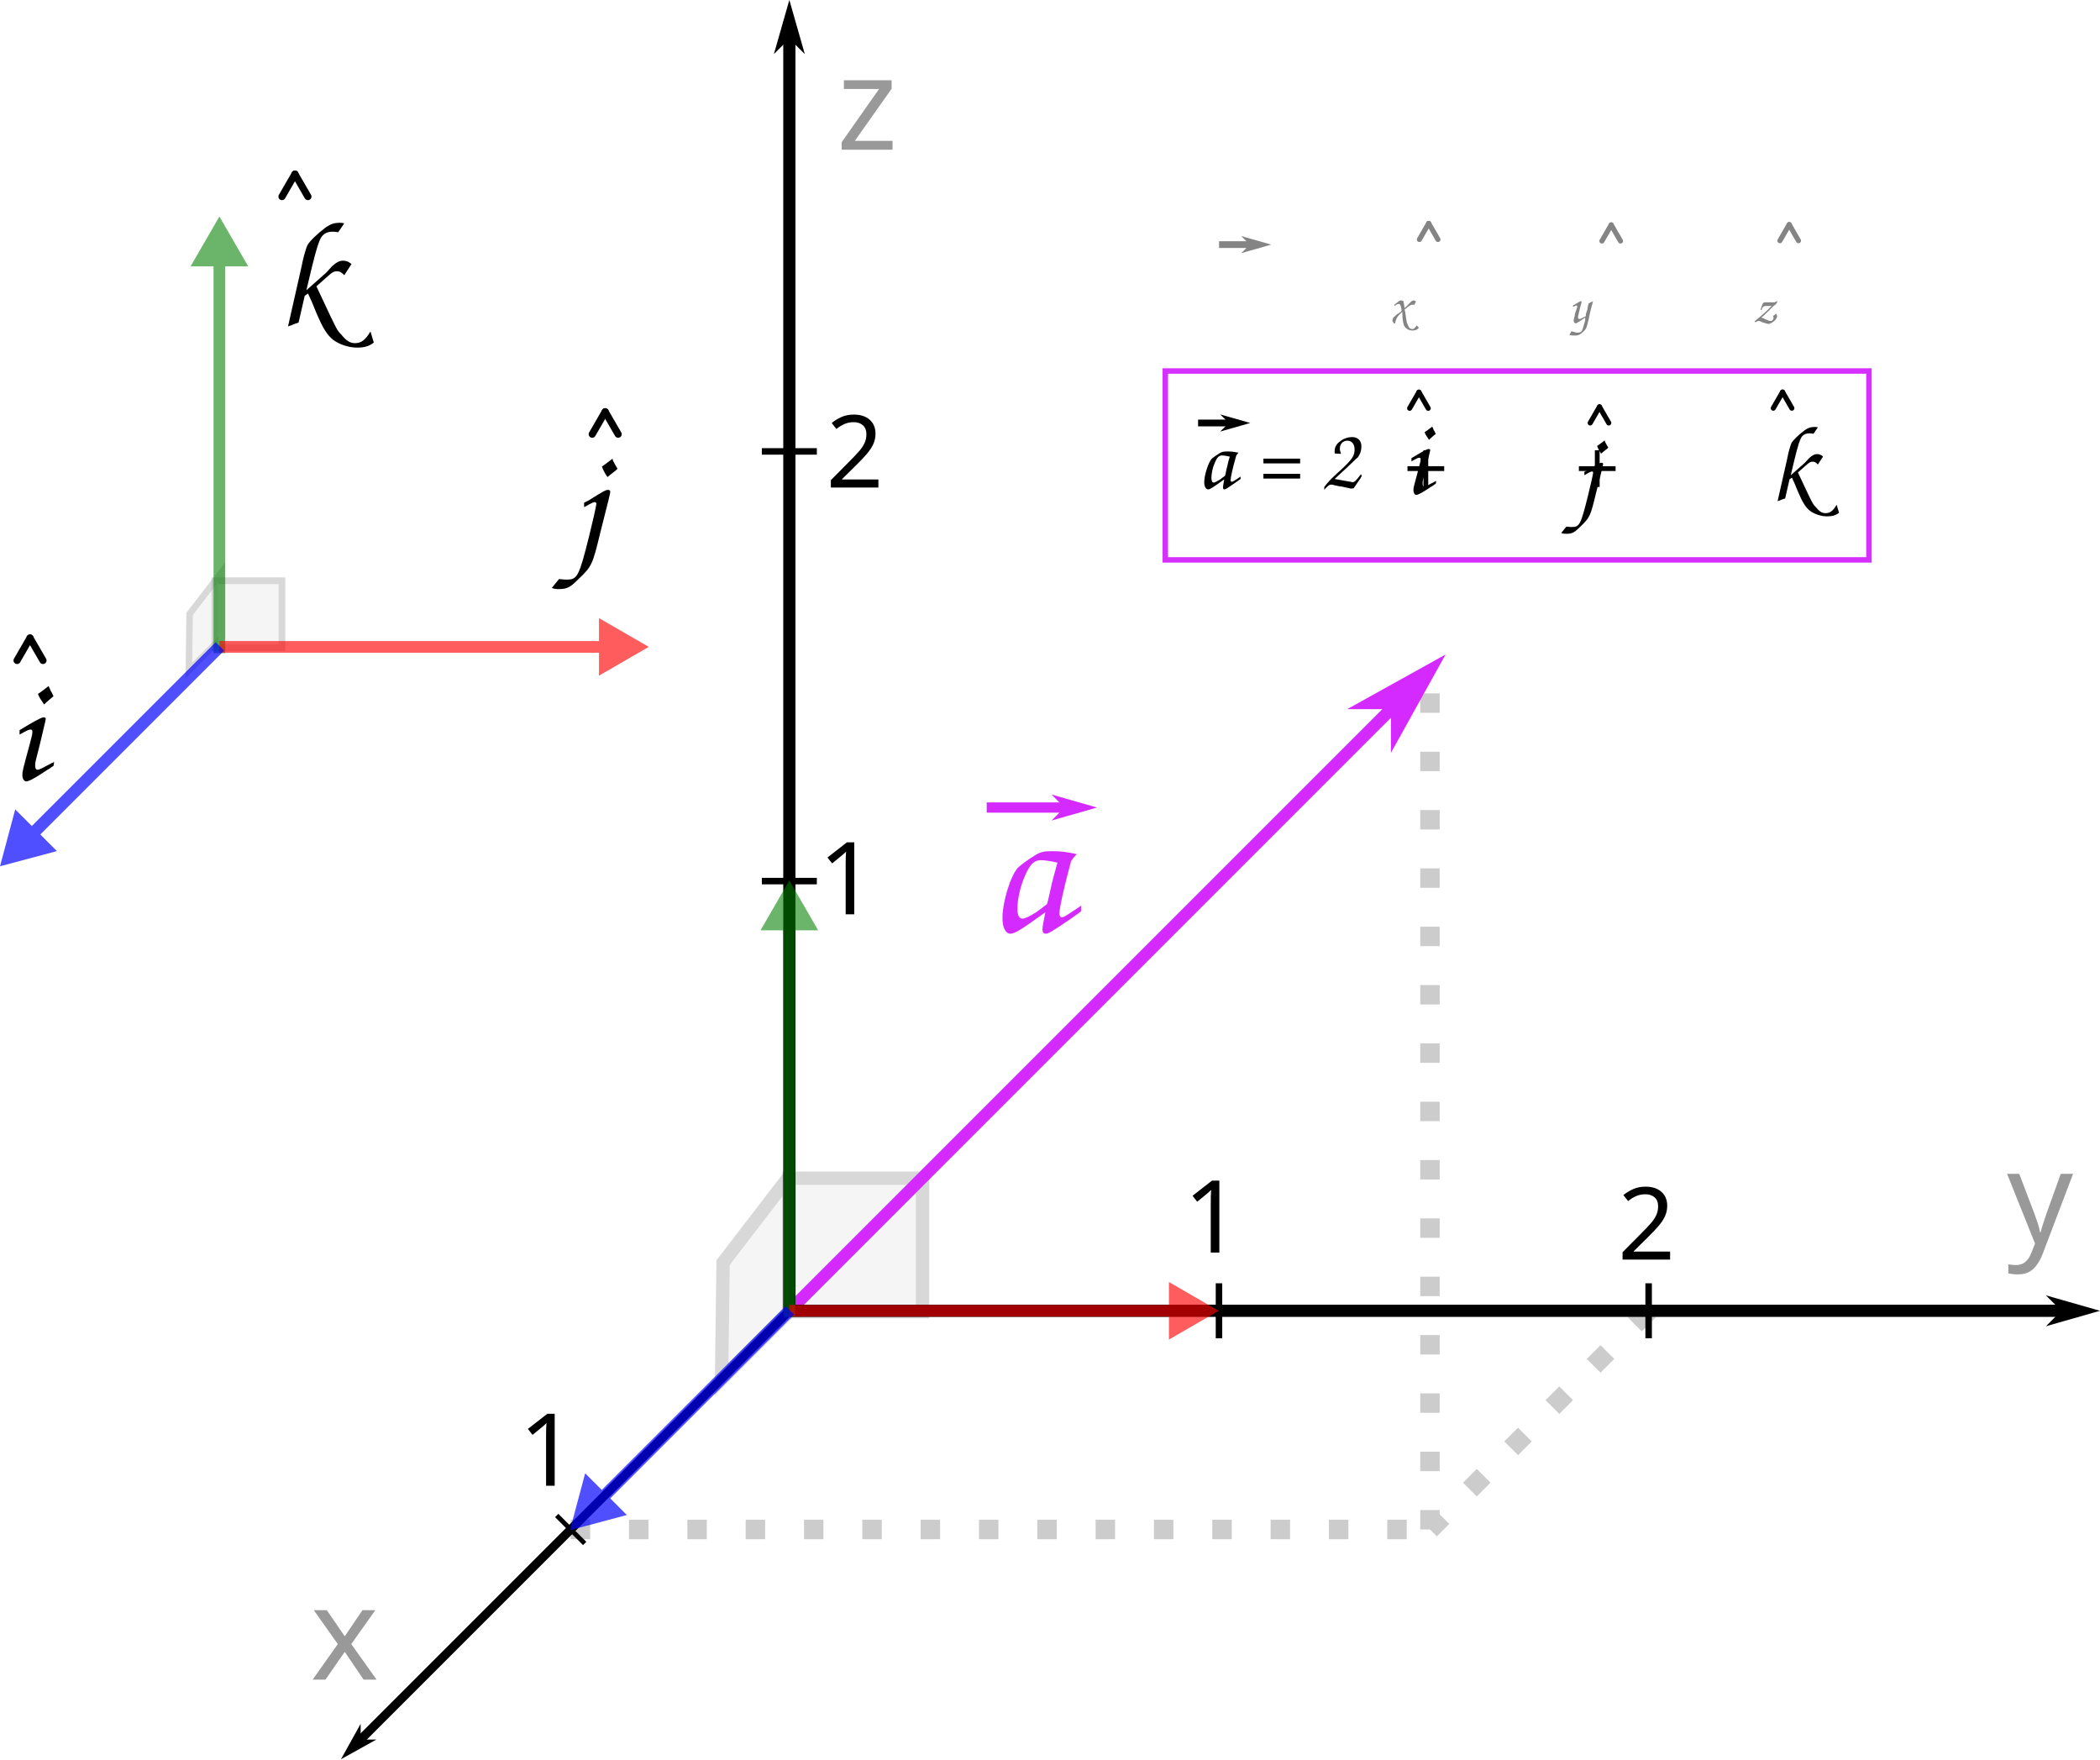
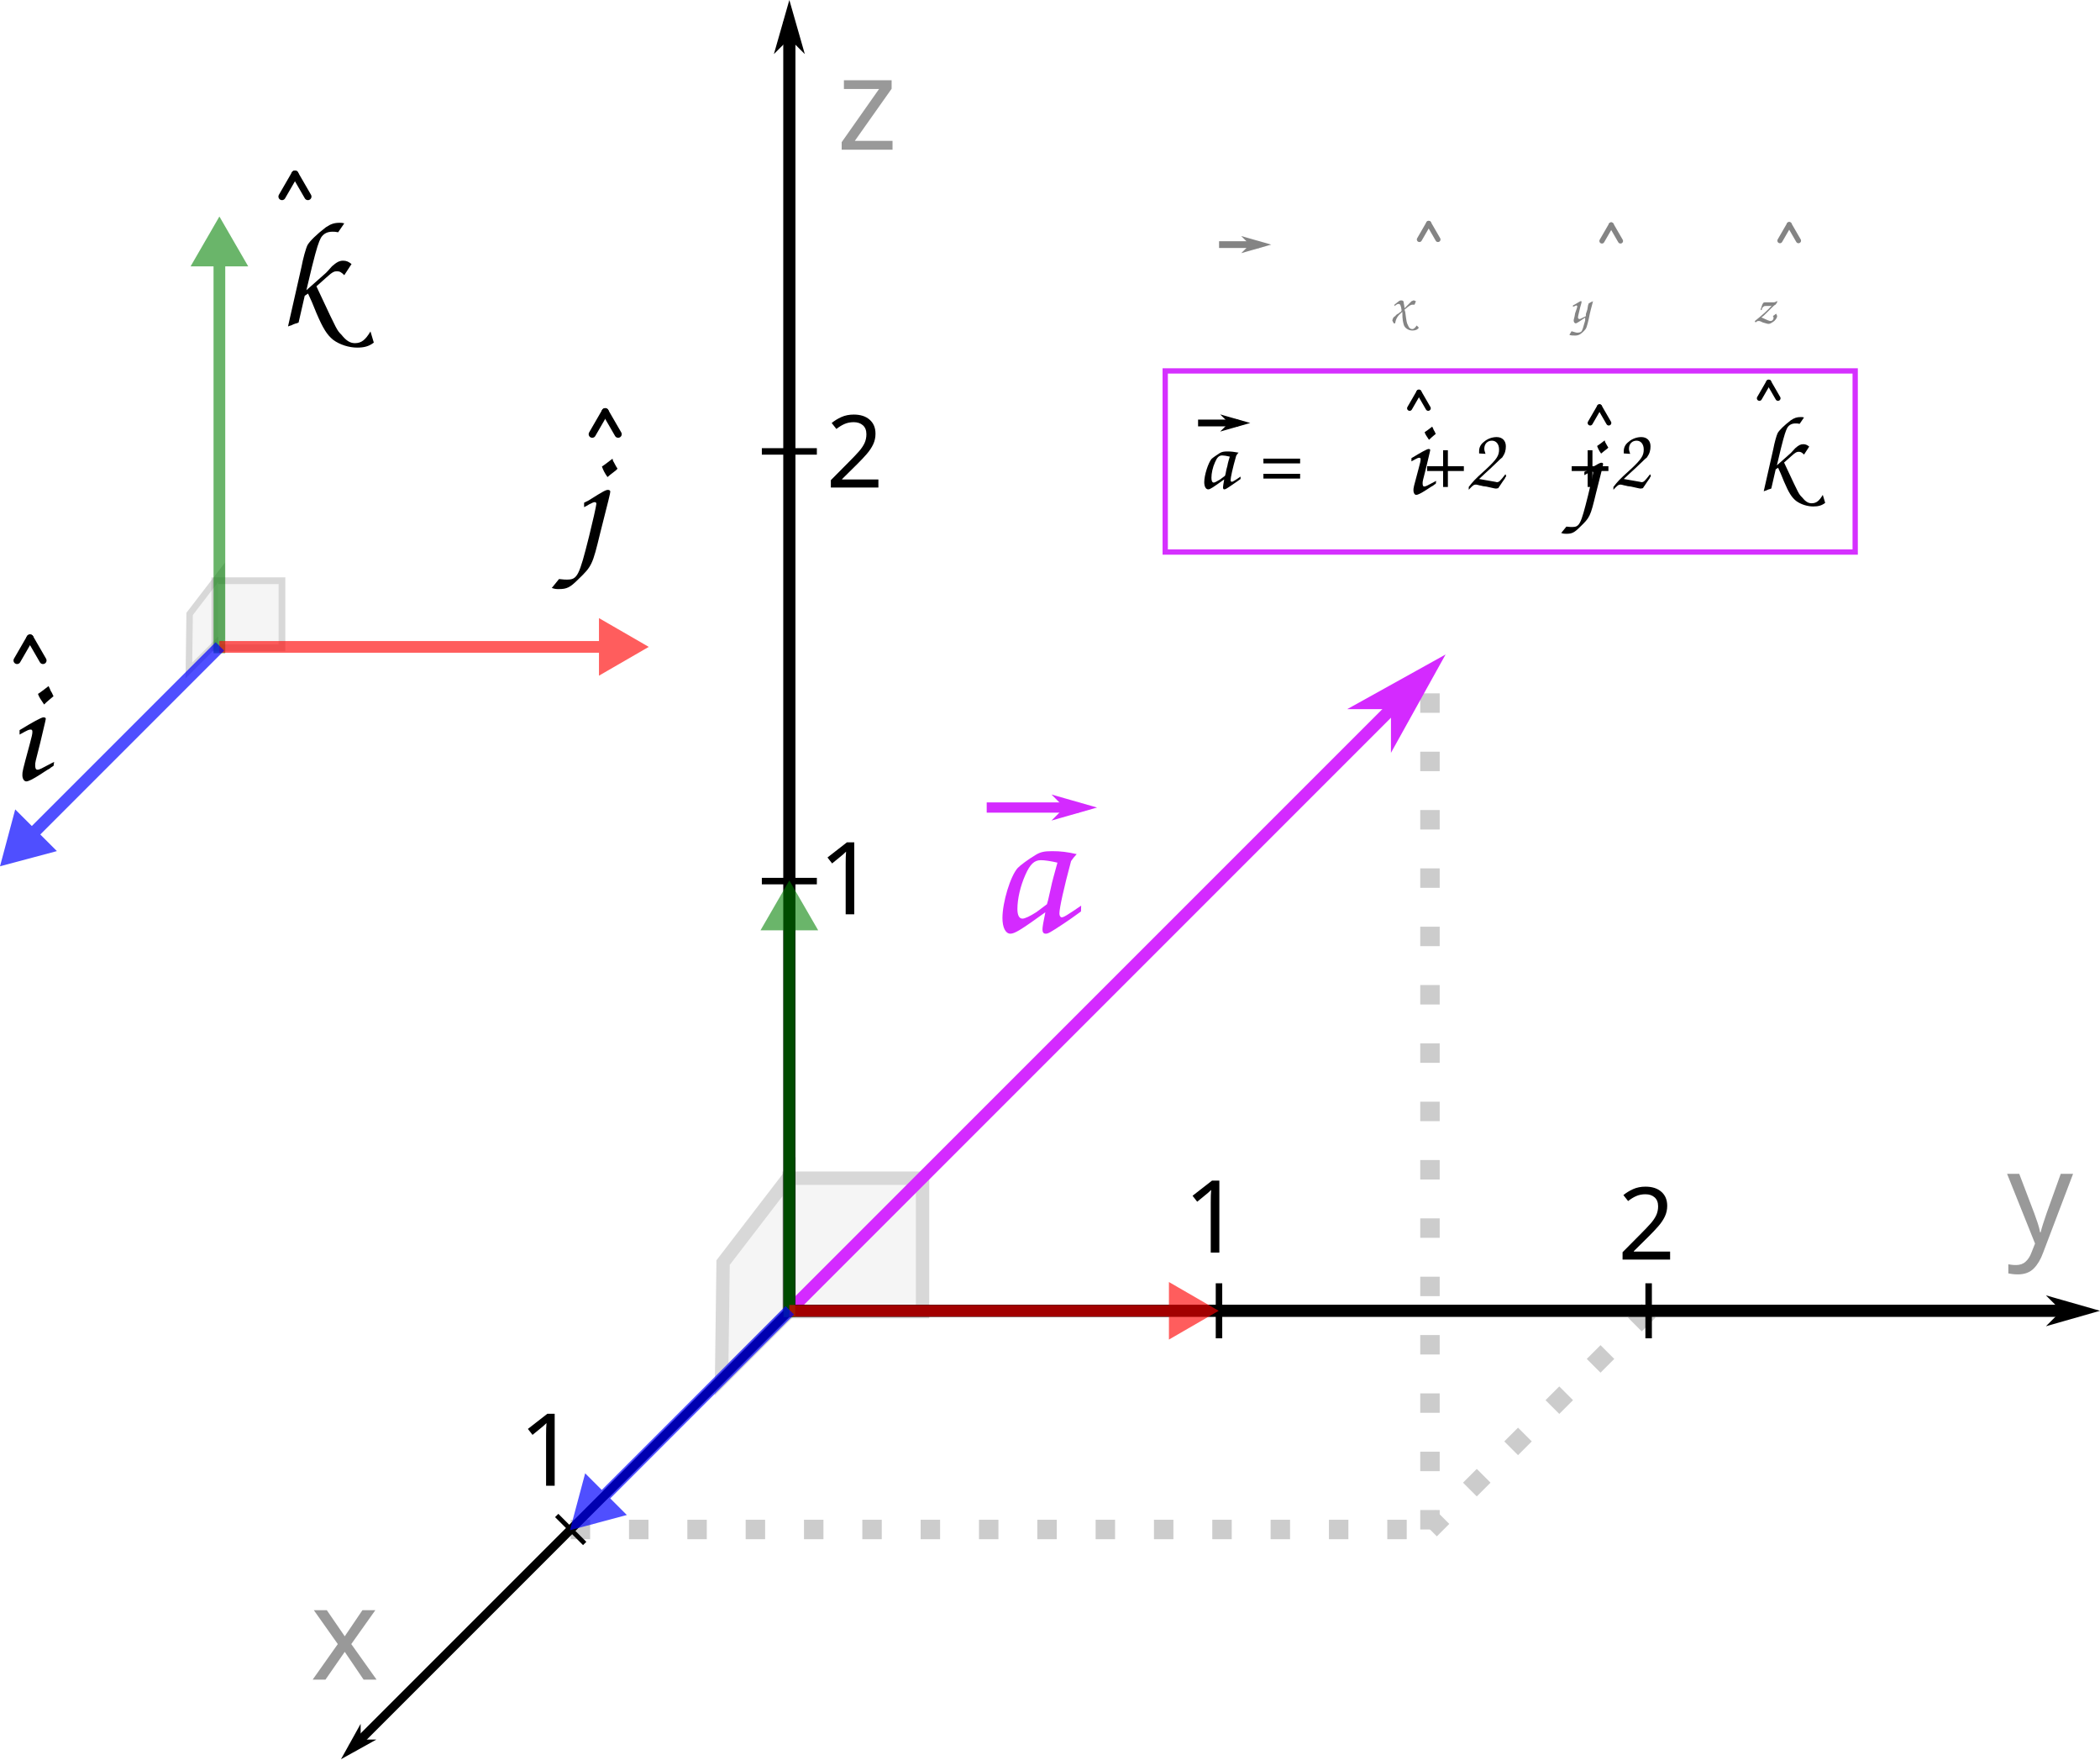
<svg xmlns="http://www.w3.org/2000/svg" width="396.836mm" height="332.402mm" viewBox="0 0 396.836 332.402" version="1.1" id="svg2558">
  <defs id="defs2552">
    <marker orient="auto" refY="0" refX="0" id="Arrow1Mend" style="overflow:visible">
      <path id="path2608" d="M 0,0 5,-5 -12.5,0 5,5 Z" style="fill:#d42aff;fill-opacity:1;fill-rule:evenodd;stroke:#d42aff;stroke-width:1pt;stroke-opacity:1" transform="matrix(-0.4,0,0,-0.4,-4,0)" />
    </marker>
    <marker orient="auto" refY="0" refX="0" id="Arrow1Lstart" style="overflow:visible">
      <path id="path2599" d="M 0,0 5,-5 -12.5,0 5,5 Z" style="fill:#d42aff;fill-opacity:1;fill-rule:evenodd;stroke:#d42aff;stroke-width:1pt;stroke-opacity:1" transform="matrix(0.8,0,0,0.8,10,0)" />
    </marker>
    <marker orient="auto" refY="0" refX="0" id="marker2591" style="overflow:visible">
      <path id="path2589" d="M 5.77,0 -2.88,5 V -5 Z" style="fill:#d42aff;fill-opacity:1;fill-rule:evenodd;stroke:#d42aff;stroke-width:1pt;stroke-opacity:1" transform="scale(0.4)" />
    </marker>
    <marker style="overflow:visible" id="marker2575" refX="0" refY="0" orient="auto">
      <path transform="scale(0.4)" style="fill:#d42aff;fill-opacity:1;fill-rule:evenodd;stroke:#d42aff;stroke-width:1pt;stroke-opacity:1" d="M 5.77,0 -2.88,5 V -5 Z" id="path2573" />
    </marker>
    <marker style="overflow:visible" id="marker9564" refX="0" refY="0" orient="auto">
      <path transform="matrix(-0.2,0,0,-0.2,-1.2,0)" style="fill:#ffaaaa;fill-opacity:1;fill-rule:evenodd;stroke:#ff8080;stroke-width:1pt;stroke-opacity:1" d="M 0,0 5,-5 -12.5,0 5,5 Z" id="path9562" />
    </marker>
    <marker orient="auto" refY="0" refX="0" id="marker9050" style="overflow:visible">
      <path id="path9048" d="M 0,0 5,-5 -12.5,0 5,5 Z" style="fill:#000000;fill-opacity:1;fill-rule:evenodd;stroke:#000000;stroke-width:1pt;stroke-opacity:1" transform="matrix(-0.2,0,0,-0.2,-1.2,0)" />
    </marker>
    <marker style="overflow:visible" id="marker8417" refX="0" refY="0" orient="auto">
      <path transform="matrix(-0.2,0,0,-0.2,-1.2,0)" style="fill:#000000;fill-opacity:1;fill-rule:evenodd;stroke:#000000;stroke-width:1pt;stroke-opacity:1" d="M 0,0 5,-5 -12.5,0 5,5 Z" id="path8415" />
    </marker>
    <marker style="overflow:visible" id="marker8179" refX="0" refY="0" orient="auto">
      <path transform="matrix(-0.2,0,0,-0.2,-1.2,0)" style="fill:#000000;fill-opacity:1;fill-rule:evenodd;stroke:#000000;stroke-width:1pt;stroke-opacity:1" d="M 0,0 5,-5 -12.5,0 5,5 Z" id="path8177" />
    </marker>
    <marker style="overflow:visible" id="marker8021" refX="0" refY="0" orient="auto">
      <path transform="scale(0.4)" style="fill:#0000ff;fill-opacity:1;fill-rule:evenodd;stroke:#0000ff;stroke-width:1pt;stroke-opacity:1" d="M 5.77,0 -2.88,5 V -5 Z" id="path8019" />
    </marker>
    <marker style="overflow:visible" id="marker6833" refX="0" refY="0" orient="auto">
      <path transform="matrix(-0.8,0,0,-0.8,-10,0)" style="fill:#000000;fill-opacity:1;fill-rule:evenodd;stroke:#000000;stroke-width:1pt;stroke-opacity:1" d="M 0,0 5,-5 -12.5,0 5,5 Z" id="path6831" />
    </marker>
    <marker style="overflow:visible" id="marker6619" refX="0" refY="0" orient="auto">
      <path transform="matrix(-0.8,0,0,-0.8,-10,0)" style="fill:#000000;fill-opacity:1;fill-rule:evenodd;stroke:#000000;stroke-width:1pt;stroke-opacity:1" d="M 0,0 5,-5 -12.5,0 5,5 Z" id="path6617" />
    </marker>
    <marker orient="auto" refY="0" refX="0" id="Arrow1Lend" style="overflow:visible">
      <path id="path3108" d="M 0,0 5,-5 -12.5,0 5,5 Z" style="fill:#d42aff;fill-opacity:1;fill-rule:evenodd;stroke:#d42aff;stroke-width:1pt;stroke-opacity:1" transform="matrix(-0.8,0,0,-0.8,-10,0)" />
    </marker>
    <marker orient="auto" refY="0" refX="0" id="Arrow1Send" style="overflow:visible">
      <path id="path3120" d="M 0,0 5,-5 -12.5,0 5,5 Z" style="fill:#000000;fill-opacity:1;fill-rule:evenodd;stroke:#000000;stroke-width:1pt;stroke-opacity:1" transform="matrix(-0.2,0,0,-0.2,-1.2,0)" />
    </marker>
    <marker orient="auto" refY="0" refX="0" id="StopM" style="overflow:visible">
      <path id="path3277" d="M 0,5.65 V -5.65" style="fill:none;fill-opacity:0.75;fill-rule:evenodd;stroke:#000000;stroke-width:1pt;stroke-opacity:1" transform="scale(0.4)" />
    </marker>
    <marker orient="auto" refY="0" refX="0" id="StopM-4" style="overflow:visible">
      <path id="path3277-0" d="M 0,5.65 V -5.65" style="fill:none;fill-opacity:0.75;fill-rule:evenodd;stroke:#000000;stroke-width:1pt;stroke-opacity:1" transform="scale(0.4)" />
    </marker>
    <marker orient="auto" refY="0" refX="0" id="StopM-4-6" style="overflow:visible">
      <path id="path3277-0-8" d="M 0,5.65 V -5.65" style="fill:none;fill-opacity:0.75;fill-rule:evenodd;stroke:#000000;stroke-width:1pt;stroke-opacity:1" transform="scale(0.4)" />
    </marker>
    <marker orient="auto" refY="0" refX="0" id="StopM-5" style="overflow:visible">
      <path id="path3277-4" d="M 0,5.65 V -5.65" style="fill:none;fill-opacity:0.75;fill-rule:evenodd;stroke:#000000;stroke-width:1pt;stroke-opacity:1" transform="scale(0.4)" />
    </marker>
    <marker orient="auto" refY="0" refX="0" id="StopM-5-0" style="overflow:visible">
      <path id="path3277-4-2" d="M 0,5.65 V -5.65" style="fill:none;fill-opacity:0.75;fill-rule:evenodd;stroke:#000000;stroke-width:1pt;stroke-opacity:1" transform="scale(0.4)" />
    </marker>
    <marker orient="auto" refY="0" refX="0" id="StopM-4-6-0" style="overflow:visible">
      <path id="path3277-0-8-5" d="M 0,5.65 V -5.65" style="fill:none;fill-opacity:0.75;fill-rule:evenodd;stroke:#000000;stroke-width:1pt;stroke-opacity:1" transform="scale(0.4)" />
    </marker>
    <marker orient="auto" refY="0" refX="0" id="StopM-4-6-9" style="overflow:visible">
      <path id="path3277-0-8-59" d="M 0,5.65 V -5.65" style="fill:none;fill-opacity:0.75;fill-rule:evenodd;stroke:#000000;stroke-width:1pt;stroke-opacity:1" transform="scale(0.4)" />
    </marker>
    <marker orient="auto" refY="0" refX="0" id="StopM-5-3" style="overflow:visible">
      <path id="path3277-4-4" d="M 0,5.65 V -5.65" style="fill:none;fill-opacity:0.75;fill-rule:evenodd;stroke:#000000;stroke-width:1pt;stroke-opacity:1" transform="scale(0.4)" />
    </marker>
    <marker orient="auto" refY="0" refX="0" id="StopM-4-5" style="overflow:visible">
      <path id="path3277-0-5" d="M 0,5.65 V -5.65" style="fill:none;fill-opacity:0.75;fill-rule:evenodd;stroke:#000000;stroke-width:1pt;stroke-opacity:1" transform="scale(0.4)" />
    </marker>
    <marker orient="auto" refY="0" refX="0" id="StopM-8" style="overflow:visible">
      <path id="path3277-5" d="M 0,5.65 V -5.65" style="fill:none;fill-opacity:0.75;fill-rule:evenodd;stroke:#000000;stroke-width:1pt;stroke-opacity:1" transform="scale(0.4)" />
    </marker>
    <marker orient="auto" refY="0" refX="0" id="StopM-6" style="overflow:visible">
      <path id="path3277-1" d="M 0,5.65 V -5.65" style="fill:none;fill-opacity:0.75;fill-rule:evenodd;stroke:#000000;stroke-width:1pt;stroke-opacity:1" transform="scale(0.4)" />
    </marker>
    <marker orient="auto" refY="0" refX="0" id="StopM-4-3" style="overflow:visible">
      <path id="path3277-0-7" d="M 0,5.65 V -5.65" style="fill:none;fill-opacity:0.75;fill-rule:evenodd;stroke:#000000;stroke-width:1pt;stroke-opacity:1" transform="scale(0.4)" />
    </marker>
    <marker orient="auto" refY="0" refX="0" id="StopM-5-9" style="overflow:visible">
      <path id="path3277-4-6" d="M 0,5.65 V -5.65" style="fill:none;fill-opacity:0.75;fill-rule:evenodd;stroke:#000000;stroke-width:1pt;stroke-opacity:1" transform="scale(0.4)" />
    </marker>
    <marker orient="auto" refY="0" refX="0" id="StopM-4-6-3" style="overflow:visible">
      <path id="path3277-0-8-3" d="M 0,5.65 V -5.65" style="fill:none;fill-opacity:0.75;fill-rule:evenodd;stroke:#000000;stroke-width:1pt;stroke-opacity:1" transform="scale(0.4)" />
    </marker>
    <marker orient="auto" refY="0" refX="0" id="StopM-8-0" style="overflow:visible">
      <path id="path3277-5-8" d="M 0,5.65 V -5.65" style="fill:none;fill-opacity:0.75;fill-rule:evenodd;stroke:#000000;stroke-width:1pt;stroke-opacity:1" transform="scale(0.4)" />
    </marker>
    <marker orient="auto" refY="0" refX="0" id="StopM-4-5-6" style="overflow:visible">
      <path id="path3277-0-5-0" d="M 0,5.65 V -5.65" style="fill:none;fill-opacity:0.75;fill-rule:evenodd;stroke:#000000;stroke-width:1pt;stroke-opacity:1" transform="scale(0.4)" />
    </marker>
    <marker orient="auto" refY="0" refX="0" id="StopM-5-3-4" style="overflow:visible">
      <path id="path3277-4-4-0" d="M 0,5.65 V -5.65" style="fill:none;fill-opacity:0.75;fill-rule:evenodd;stroke:#000000;stroke-width:1pt;stroke-opacity:1" transform="scale(0.4)" />
    </marker>
    <marker orient="auto" refY="0" refX="0" id="Arrow1Send-5" style="overflow:visible">
      <path id="path3120-4" d="M 0,0 5,-5 -12.5,0 5,5 Z" style="fill:#000000;fill-opacity:1;fill-rule:evenodd;stroke:#000000;stroke-width:1pt;stroke-opacity:1" transform="matrix(-0.2,0,0,-0.2,-1.2,0)" />
    </marker>
    <marker orient="auto" refY="0" refX="0" id="StopM-6-7" style="overflow:visible">
      <path id="path3277-1-1" d="M 0,5.65 V -5.65" style="fill:none;fill-opacity:0.75;fill-rule:evenodd;stroke:#000000;stroke-width:1pt;stroke-opacity:1" transform="scale(0.4)" />
    </marker>
    <marker orient="auto" refY="0" refX="0" id="StopM-4-3-5" style="overflow:visible">
      <path id="path3277-0-7-7" d="M 0,5.65 V -5.65" style="fill:none;fill-opacity:0.75;fill-rule:evenodd;stroke:#000000;stroke-width:1pt;stroke-opacity:1" transform="scale(0.4)" />
    </marker>
    <marker orient="auto" refY="0" refX="0" id="StopM-5-9-6" style="overflow:visible">
      <path id="path3277-4-6-5" d="M 0,5.65 V -5.65" style="fill:none;fill-opacity:0.75;fill-rule:evenodd;stroke:#000000;stroke-width:1pt;stroke-opacity:1" transform="scale(0.4)" />
    </marker>
    <marker orient="auto" refY="0" refX="0" id="StopM-4-6-3-5" style="overflow:visible">
      <path id="path3277-0-8-3-5" d="M 0,5.65 V -5.65" style="fill:none;fill-opacity:0.75;fill-rule:evenodd;stroke:#000000;stroke-width:1pt;stroke-opacity:1" transform="scale(0.4)" />
    </marker>
    <marker orient="auto" refY="0" refX="0" id="StopM-8-0-4" style="overflow:visible">
      <path id="path3277-5-8-6" d="M 0,5.65 V -5.65" style="fill:none;fill-opacity:0.75;fill-rule:evenodd;stroke:#000000;stroke-width:1pt;stroke-opacity:1" transform="scale(0.4)" />
    </marker>
    <marker orient="auto" refY="0" refX="0" id="StopM-4-5-6-9" style="overflow:visible">
      <path id="path3277-0-5-0-5" d="M 0,5.65 V -5.65" style="fill:none;fill-opacity:0.75;fill-rule:evenodd;stroke:#000000;stroke-width:1pt;stroke-opacity:1" transform="scale(0.4)" />
    </marker>
    <marker orient="auto" refY="0" refX="0" id="StopM-5-3-4-3" style="overflow:visible">
      <path id="path3277-4-4-0-1" d="M 0,5.65 V -5.65" style="fill:none;fill-opacity:0.75;fill-rule:evenodd;stroke:#000000;stroke-width:1pt;stroke-opacity:1" transform="scale(0.4)" />
    </marker>
    <marker orient="auto" refY="0" refX="0" id="Arrow1Send-5-7" style="overflow:visible">
      <path id="path3120-4-4" d="M 0,0 5,-5 -12.5,0 5,5 Z" style="fill:#000000;fill-opacity:1;fill-rule:evenodd;stroke:#000000;stroke-width:1pt;stroke-opacity:1" transform="matrix(-0.2,0,0,-0.2,-1.2,0)" />
    </marker>
    <marker orient="auto" refY="0" refX="0" id="StopM-6-7-7" style="overflow:visible">
      <path id="path3277-1-1-9" d="M 0,5.65 V -5.65" style="fill:none;fill-opacity:0.75;fill-rule:evenodd;stroke:#000000;stroke-width:1pt;stroke-opacity:1" transform="scale(0.4)" />
    </marker>
    <marker orient="auto" refY="0" refX="0" id="StopM-6-7-0" style="overflow:visible">
      <path id="path3277-1-1-2" d="M 0,5.65 V -5.65" style="fill:none;fill-opacity:0.75;fill-rule:evenodd;stroke:#000000;stroke-width:1pt;stroke-opacity:1" transform="scale(0.4)" />
    </marker>
    <marker orient="auto" refY="0" refX="0" id="StopM-9" style="overflow:visible">
      <path id="path3277-9" d="M 0,5.65 V -5.65" style="fill:none;fill-opacity:0.75;fill-rule:evenodd;stroke:#000000;stroke-width:1pt;stroke-opacity:1" transform="scale(0.4)" />
    </marker>
    <marker orient="auto" refY="0" refX="0" id="StopM-6-6" style="overflow:visible">
      <path id="path3277-1-3" d="M 0,5.65 V -5.65" style="fill:none;fill-opacity:0.75;fill-rule:evenodd;stroke:#000000;stroke-width:1pt;stroke-opacity:1" transform="scale(0.4)" />
    </marker>
    <marker orient="auto" refY="0" refX="0" id="marker9050-9" style="overflow:visible">
      <path id="path9048-2" d="M 0,0 5,-5 -12.5,0 5,5 Z" style="fill:#000000;fill-opacity:1;fill-rule:evenodd;stroke:#000000;stroke-width:1pt;stroke-opacity:1" transform="matrix(-0.2,0,0,-0.2,-1.2,0)" />
    </marker>
    <marker style="overflow:visible" id="marker7789-9" refX="0" refY="0" orient="auto">
      <path transform="scale(0.4)" style="fill:#ff0000;fill-opacity:1;fill-rule:evenodd;stroke:#ff0000;stroke-width:1pt;stroke-opacity:1" d="M 5.77,0 -2.88,5 V -5 Z" id="path7787-9" />
    </marker>
    <marker style="overflow:visible" id="marker8021-6" refX="0" refY="0" orient="auto">
      <path transform="scale(0.4)" style="fill:#0000ff;fill-opacity:1;fill-rule:evenodd;stroke:#0000ff;stroke-width:1pt;stroke-opacity:1" d="M 5.77,0 -2.88,5 V -5 Z" id="path8019-4" />
    </marker>
    <marker style="overflow:visible" id="marker7789-7" refX="0" refY="0" orient="auto">
      <path transform="scale(0.4)" style="fill:#ff0000;fill-opacity:1;fill-rule:evenodd;stroke:#ff0000;stroke-width:1pt;stroke-opacity:1" d="M 5.77,0 -2.88,5 V -5 Z" id="path7787-8" />
    </marker>
    <marker style="overflow:visible" id="marker8021-3" refX="0" refY="0" orient="auto">
      <path transform="scale(0.4)" style="fill:#0000ff;fill-opacity:1;fill-rule:evenodd;stroke:#0000ff;stroke-width:1pt;stroke-opacity:1" d="M 5.77,0 -2.88,5 V -5 Z" id="path8019-5" />
    </marker>
    <marker orient="auto" refY="0" refX="0" id="TriangleOutM-5" style="overflow:visible">
      <path id="path3250-3" d="M 5.77,0 -2.88,5 V -5 Z" style="fill:#008000;fill-opacity:1;fill-rule:evenodd;stroke:#008000;stroke-width:1pt;stroke-opacity:1" transform="scale(0.4)" />
    </marker>
    <marker style="overflow:visible" id="marker7789-5" refX="0" refY="0" orient="auto">
      <path transform="scale(0.4)" style="fill:#ff0000;fill-opacity:1;fill-rule:evenodd;stroke:#ff0000;stroke-width:1pt;stroke-opacity:1" d="M 5.77,0 -2.88,5 V -5 Z" id="path7787-0" />
    </marker>
    <marker style="overflow:visible" id="marker8021-1" refX="0" refY="0" orient="auto">
      <path transform="scale(0.4)" style="fill:#0000ff;fill-opacity:1;fill-rule:evenodd;stroke:#0000ff;stroke-width:1pt;stroke-opacity:1" d="M 5.77,0 -2.88,5 V -5 Z" id="path8019-9" />
    </marker>
    <marker orient="auto" refY="0" refX="0" id="marker9050-9-6" style="overflow:visible">
      <path id="path9048-2-2" d="M 0,0 5,-5 -12.5,0 5,5 Z" style="fill:#d42aff;fill-opacity:1;fill-rule:evenodd;stroke:#d42aff;stroke-width:1pt;stroke-opacity:1" transform="matrix(-0.2,0,0,-0.2,-1.2,0)" />
    </marker>
    <marker style="overflow:visible" id="marker7789-5-1" refX="0" refY="0" orient="auto">
      <path transform="scale(0.4)" style="fill:#ff0000;fill-opacity:1;fill-rule:evenodd;stroke:#ff0000;stroke-width:1pt;stroke-opacity:1" d="M 5.77,0 -2.88,5 V -5 Z" id="path7787-0-5" />
    </marker>
    <marker style="overflow:visible" id="marker8021-1-1" refX="0" refY="0" orient="auto">
      <path transform="scale(0.4)" style="fill:#0000ff;fill-opacity:1;fill-rule:evenodd;stroke:#0000ff;stroke-width:1pt;stroke-opacity:1" d="M 5.77,0 -2.88,5 V -5 Z" id="path8019-9-9" />
    </marker>
    <marker orient="auto" refY="0" refX="0" id="TriangleOutM-5-1" style="overflow:visible">
      <path id="path3250-3-9" d="M 5.77,0 -2.88,5 V -5 Z" style="fill:#008000;fill-opacity:1;fill-rule:evenodd;stroke:#008000;stroke-width:1pt;stroke-opacity:1" transform="scale(0.4)" />
    </marker>
    <marker style="overflow:visible" id="marker7789-5-4" refX="0" refY="0" orient="auto">
      <path transform="scale(0.4)" style="fill:#ff0000;fill-opacity:1;fill-rule:evenodd;stroke:#ff0000;stroke-width:1pt;stroke-opacity:1" d="M 5.77,0 -2.88,5 V -5 Z" id="path7787-0-7" />
    </marker>
    <marker style="overflow:visible" id="marker8021-1-8" refX="0" refY="0" orient="auto">
      <path transform="scale(0.4)" style="fill:#0000ff;fill-opacity:1;fill-rule:evenodd;stroke:#0000ff;stroke-width:1pt;stroke-opacity:1" d="M 5.77,0 -2.88,5 V -5 Z" id="path8019-9-97" />
    </marker>
  </defs>
  <g id="layer5" transform="translate(-110.9086,198.5199)">
    <rect style="opacity:0.382;fill:#e6e6e6;fill-opacity:1;fill-rule:nonzero;stroke:#999999;stroke-width:2.526;stroke-miterlimit:4;stroke-dasharray:none;stroke-dashoffset:0;stroke-opacity:1" id="rect8122" width="25.227" height="25.227" x="260.02" y="24.098" />
    <path style="opacity:0.382;fill:#e6e6e6;fill-opacity:1;fill-rule:nonzero;stroke:#999999;stroke-width:2.526;stroke-miterlimit:4;stroke-dasharray:none;stroke-dashoffset:0;stroke-opacity:1" d="m 247.552,40.046 12.468,-16.238 v 25.517 l -12.758,12.758 z" id="rect8122-3" />
    <path style="opacity:0.382;fill:#e6e6e6;fill-opacity:1;fill-rule:nonzero;stroke:#999999;stroke-width:1.225;stroke-miterlimit:4;stroke-dasharray:none;stroke-dashoffset:0;stroke-opacity:1" d="m 146.743,-82.521 6.046,-7.874 v 12.373 l -6.186,6.187 z" id="rect8122-3-3" />
    <rect style="opacity:0.382;fill:#e6e6e6;fill-opacity:1;fill-rule:nonzero;stroke:#999999;stroke-width:1.27;stroke-miterlimit:4;stroke-dasharray:none;stroke-dashoffset:0;stroke-opacity:1" id="rect8122-8" width="12.681" height="12.681" x="151.511" y="-88.794" />
  </g>
  <g id="layer2" transform="translate(-110.9086,198.5199)">
    <path style="opacity:0.652;fill:#ff0000;stroke:#ff0000;stroke-width:1.432;stroke-linecap:butt;stroke-linejoin:miter;stroke-miterlimit:4;stroke-dasharray:none;stroke-opacity:1" d="M 218.752,90.473 260.072,49.153" id="path5044" />
  </g>
  <g id="layer3" transform="translate(-110.9086,198.5199)">
    <text xml:space="preserve" style="font-style:normal;font-variant:normal;font-weight:normal;font-stretch:normal;font-size:24.495px;line-height:1.25;font-family:'Arial Rounded MT Bold';-inkscape-font-specification:'Arial Rounded MT Bold, ';letter-spacing:0px;word-spacing:0px;fill:#999999;fill-opacity:1;stroke:#000000;stroke-width:0;stroke-miterlimit:4;stroke-dasharray:none" x="490.155" y="36.4" id="text5117-2">
      <tspan id="tspan5115-7" x="490.155" y="36.4" style="font-style:normal;font-variant:normal;font-weight:normal;font-stretch:normal;font-size:24.495px;font-family:'Arial Rounded MT Bold';-inkscape-font-specification:'Arial Rounded MT Bold, ';fill:#999999;stroke:#000000;stroke-width:0;stroke-miterlimit:4;stroke-dasharray:none">y</tspan>
    </text>
    <text xml:space="preserve" style="font-style:normal;font-variant:normal;font-weight:normal;font-stretch:normal;font-size:24.495px;line-height:1.25;font-family:'Arial Rounded MT Bold';-inkscape-font-specification:'Arial Rounded MT Bold, ';letter-spacing:0px;word-spacing:0px;fill:#999999;fill-opacity:1;stroke:#000000;stroke-width:0;stroke-miterlimit:4;stroke-dasharray:none" x="269.007" y="-170.236" id="text5117-2-3">
      <tspan id="tspan5115-7-2" x="269.007" y="-170.236" style="font-style:normal;font-variant:normal;font-weight:normal;font-stretch:normal;font-size:24.495px;font-family:'Arial Rounded MT Bold';-inkscape-font-specification:'Arial Rounded MT Bold, ';fill:#999999;stroke:#000000;stroke-width:0;stroke-miterlimit:4;stroke-dasharray:none">z</tspan>
    </text>
    <text xml:space="preserve" style="font-style:normal;font-weight:normal;font-size:19.029px;line-height:1.25;font-family:sans-serif;letter-spacing:0px;word-spacing:0px;fill:#000000;fill-opacity:1;stroke:none;stroke-width:1.189" x="334.577" y="38.152" id="text9318">
      <tspan id="tspan9316" x="334.577" y="38.152" style="stroke-width:1.189">1</tspan>
    </text>
    <text xml:space="preserve" style="font-style:normal;font-weight:normal;font-size:19.029px;line-height:1.25;font-family:sans-serif;letter-spacing:0px;word-spacing:0px;fill:#000000;fill-opacity:1;stroke:none;stroke-width:1.189" x="265.59" y="-25.768" id="text9318-4-7">
      <tspan id="tspan9316-7-7" x="265.59" y="-25.768" style="stroke-width:1.189">1</tspan>
    </text>
    <text xml:space="preserve" style="font-style:normal;font-weight:normal;font-size:19.029px;line-height:1.25;font-family:sans-serif;letter-spacing:0px;word-spacing:0px;fill:#000000;fill-opacity:1;stroke:none;stroke-width:1.189" x="208.976" y="82.208" id="text9318-4">
      <tspan id="tspan9316-7" x="208.976" y="82.208" style="stroke-width:1.189">1</tspan>
    </text>
    <g id="g11594" transform="matrix(8.679207,0,0,8.679207,-787.3085,-1314.543)" style="opacity:0.482">
      <flowRoot transform="matrix(0.1471335,0,0,0.1471335,56.06484,57.15185)" style="font-style:normal;font-weight:normal;line-height:1.25;font-family:sans-serif;letter-spacing:0px;word-spacing:0px;baseline-shift:baseline;fill:#000000;fill-opacity:1;stroke:none" id="flowRoot8883" xml:space="preserve">
        <flowRegion id="flowRegion8885">
          <rect y="520.202" x="502.551" height="27.527" width="97.985" id="rect8887" />
        </flowRegion>
        <flowPara style="font-style:normal;font-variant:normal;font-weight:normal;font-stretch:normal;font-family:'Comic Sans MS';-inkscape-font-specification:'Comic Sans MS'" id="flowPara8889">a = a i + a j + a k</flowPara>
        <flowPara style="font-style:normal;font-variant:normal;font-weight:normal;font-stretch:normal;font-family:'Comic Sans MS';-inkscape-font-specification:'Comic Sans MS'" id="flowPara9992">a = a i + a j + a ka</flowPara>
        <flowPara style="font-style:normal;font-variant:normal;font-weight:normal;font-stretch:normal;font-family:'Comic Sans MS';-inkscape-font-specification:'Comic Sans MS'" id="flowPara10000" />
      </flowRoot>
      <g transform="matrix(0.5560951,0,0,0.5560951,64.45238,59.21205)" id="g8918">
        <path style="fill:none;stroke:#000000;stroke-width:0.2;stroke-linecap:round;stroke-linejoin:miter;stroke-miterlimit:4;stroke-dasharray:none;stroke-opacity:1" d="m 125.774,134.127 0.364,-0.63" id="path8899" />
        <path style="fill:none;stroke:#000000;stroke-width:0.2;stroke-linecap:round;stroke-linejoin:miter;stroke-miterlimit:4;stroke-dasharray:none;stroke-opacity:1" d="m 126.501,134.127 -0.364,-0.63" id="path8899-9" />
      </g>
      <g transform="matrix(0.5560951,0,0,0.5560951,68.4265,59.42843)" id="g8918-5">
        <path style="fill:none;stroke:#000000;stroke-width:0.2;stroke-linecap:round;stroke-linejoin:miter;stroke-miterlimit:4;stroke-dasharray:none;stroke-opacity:1" d="m 125.774,133.797 0.364,-0.63" id="path8899-91" />
        <path style="fill:none;stroke:#000000;stroke-width:0.2;stroke-linecap:round;stroke-linejoin:miter;stroke-miterlimit:4;stroke-dasharray:none;stroke-opacity:1" d="m 126.501,133.797 -0.364,-0.63" id="path8899-9-4" />
      </g>
      <g transform="matrix(0.5560951,0,0,0.5560951,72.30189,59.23795)" id="g8918-5-1">
        <path style="fill:none;stroke:#000000;stroke-width:0.2;stroke-linecap:round;stroke-linejoin:miter;stroke-miterlimit:4;stroke-dasharray:none;stroke-opacity:1" d="m 125.774,134.127 0.364,-0.63" id="path8899-91-5" />
        <path style="fill:none;stroke:#000000;stroke-width:0.2;stroke-linecap:round;stroke-linejoin:miter;stroke-miterlimit:4;stroke-dasharray:none;stroke-opacity:1" d="m 126.501,134.127 -0.364,-0.63" id="path8899-9-4-4" />
      </g>
      <text id="text9009" y="135.594" x="133.726" style="font-style:normal;font-variant:normal;font-weight:normal;font-stretch:normal;font-size:1.123px;line-height:1.25;font-family:'Comic Sans MS';-inkscape-font-specification:'Comic Sans MS';letter-spacing:0px;word-spacing:0px;fill:#000000;fill-opacity:1;stroke:none;stroke-width:0.07" xml:space="preserve">
        <tspan style="font-style:normal;font-variant:normal;font-weight:normal;font-stretch:normal;font-family:'Comic Sans MS';-inkscape-font-specification:'Comic Sans MS';stroke-width:0.07" y="135.594" x="133.726" id="tspan9007">x</tspan>
      </text>
      <text id="text9013" y="135.608" x="137.643" style="font-style:normal;font-variant:normal;font-weight:normal;font-stretch:normal;font-size:1.123px;line-height:1.25;font-family:'Comic Sans MS';-inkscape-font-specification:'Comic Sans MS';letter-spacing:0px;word-spacing:0px;fill:#000000;fill-opacity:1;stroke:none;stroke-width:0.07" xml:space="preserve">
        <tspan style="font-style:normal;font-variant:normal;font-weight:normal;font-stretch:normal;font-family:'Comic Sans MS';-inkscape-font-specification:'Comic Sans MS';stroke-width:0.07" y="135.608" x="137.643" id="tspan9011">y</tspan>
      </text>
      <text id="text9017" y="135.622" x="141.653" style="font-style:normal;font-variant:normal;font-weight:normal;font-stretch:normal;font-size:1.123px;line-height:1.25;font-family:'Comic Sans MS';-inkscape-font-specification:'Comic Sans MS';letter-spacing:0px;word-spacing:0px;fill:#000000;fill-opacity:1;stroke:none;stroke-width:0.07" xml:space="preserve">
        <tspan style="font-style:normal;font-variant:normal;font-weight:normal;font-stretch:normal;font-family:'Comic Sans MS';-inkscape-font-specification:'Comic Sans MS';stroke-width:0.07" y="135.622" x="141.653" id="tspan9015">z</tspan>
      </text>
      <path style="fill:none;stroke:#000000;stroke-width:0.147;stroke-linecap:butt;stroke-linejoin:miter;stroke-miterlimit:4;stroke-dasharray:none;stroke-opacity:1;marker-end:url(#marker9050)" d="m 130.033,133.911 h 0.873" id="path9040" />
    </g>
    <text id="text9998" y="141.178" x="127.688" style="font-style:normal;font-weight:normal;font-size:4.233px;line-height:1.25;font-family:sans-serif;letter-spacing:0px;word-spacing:0px;fill:#000000;fill-opacity:1;stroke:none;stroke-width:0.265" xml:space="preserve">
      <tspan style="stroke-width:0.265" y="145.04" x="127.688" id="tspan9996" />
    </text>
    <text xml:space="preserve" style="font-style:normal;font-weight:normal;font-size:19.029px;line-height:1.25;font-family:sans-serif;letter-spacing:0px;word-spacing:0px;fill:#000000;fill-opacity:1;stroke:none;stroke-width:1.189" x="267.008" y="-106.406" id="text9318-4-7-7">
      <tspan id="tspan9316-7-7-5" x="267.008" y="-106.406" style="stroke-width:1.189">2</tspan>
    </text>
    <text xml:space="preserve" style="font-style:normal;font-weight:normal;font-size:19.029px;line-height:1.25;font-family:sans-serif;letter-spacing:0px;word-spacing:0px;fill:#000000;fill-opacity:1;stroke:none;stroke-width:1.189" x="416.619" y="39.477" id="text9318-4-7-7-5">
      <tspan id="tspan9316-7-7-5-1" x="416.619" y="39.477" style="stroke-width:1.189">2</tspan>
    </text>
    <g style="display:inline" transform="matrix(4.826464,0,0,4.826464,-277.7138,-793.8982)" id="g3487">
      <path id="path9040-5" d="m 127.427,139.916 h 1.57" style="fill:none;stroke:#000000;stroke-width:0.265;stroke-linecap:butt;stroke-linejoin:miter;stroke-miterlimit:4;stroke-dasharray:none;stroke-opacity:1;marker-end:url(#marker9050-9)" />
      <g transform="translate(0.2672695,-0.6013564)" id="g11521">
        <text transform="translate(-0.1336347,0.4677217)" xml:space="preserve" style="font-style:normal;font-weight:normal;font-size:3.494px;line-height:1.25;font-family:sans-serif;letter-spacing:0px;word-spacing:0px;fill:#000000;fill-opacity:1;stroke:none;stroke-width:0.218" x="127.239" y="142.605" id="text10004">
-           <tspan id="tspan10002" x="127.239" y="142.605" style="font-style:normal;font-variant:normal;font-weight:normal;font-stretch:normal;font-family:'Comic Sans MS';-inkscape-font-specification:'Comic Sans MS';stroke-width:0.218">a = 2  +   <tspan id="tspan11883" style="fill:none">|</tspan> +    </tspan>
+           <tspan id="tspan10002" x="127.239" y="142.605" style="font-style:normal;font-variant:normal;font-weight:normal;font-stretch:normal;font-family:'Comic Sans MS';-inkscape-font-specification:'Comic Sans MS';stroke-width:0.218">a =      +2   +2    </tspan>
        </text>
      </g>
      <text id="text7533-8" y="143.208" x="142.208" style="font-style:normal;font-variant:normal;font-weight:normal;font-stretch:normal;font-size:4.233px;line-height:1.25;font-family:'Comic Sans MS';-inkscape-font-specification:'Comic Sans MS';letter-spacing:0px;word-spacing:0px;fill:#000000;fill-opacity:1;stroke:none;stroke-width:0.265" xml:space="preserve">
        <tspan style="font-style:normal;font-variant:normal;font-weight:normal;font-stretch:normal;font-family:'Comic Sans MS';-inkscape-font-specification:'Comic Sans MS';stroke-width:0.265" y="143.208" x="142.208" id="tspan7531-4">j</tspan>
      </text>
      <g transform="translate(17.00571,5.787373)" id="g8918-3-7">
        <path style="fill:none;stroke:#000000;stroke-width:0.2;stroke-linecap:round;stroke-linejoin:miter;stroke-miterlimit:4;stroke-dasharray:none;stroke-opacity:1" d="m 125.774,134.127 0.364,-0.63" id="path8899-2-9" />
        <path style="fill:none;stroke:#000000;stroke-width:0.2;stroke-linecap:round;stroke-linejoin:miter;stroke-miterlimit:4;stroke-dasharray:none;stroke-opacity:1" d="m 126.501,134.127 -0.364,-0.63" id="path8899-9-5-9" />
      </g>
-       <g id="g9545-7" transform="translate(-3.535858,44.71622)">
+       <g id="g9545-7" transform="translate(-4.078542,44.32859)">
        <text xml:space="preserve" style="font-style:normal;font-variant:normal;font-weight:normal;font-stretch:normal;font-size:4.233px;line-height:1.25;font-family:'Comic Sans MS';-inkscape-font-specification:'Comic Sans MS';letter-spacing:0px;word-spacing:0px;fill:#000000;fill-opacity:1;stroke:none;stroke-width:0.265" x="153.279" y="98.215" id="text7537-2">
          <tspan id="tspan7535-3" x="153.279" y="98.215" style="font-style:normal;font-variant:normal;font-weight:normal;font-stretch:normal;font-family:'Comic Sans MS';-inkscape-font-specification:'Comic Sans MS';stroke-width:0.265">k</tspan>
        </text>
        <g id="g8918-4-1" transform="translate(27.70965,-39.5068)">
          <path id="path8899-3-3" d="m 125.774,134.127 0.364,-0.63" style="fill:none;stroke:#000000;stroke-width:0.2;stroke-linecap:round;stroke-linejoin:miter;stroke-miterlimit:4;stroke-dasharray:none;stroke-opacity:1" />
          <path id="path8899-9-6-6" d="m 126.501,134.127 -0.364,-0.63" style="fill:none;stroke:#000000;stroke-width:0.2;stroke-linecap:round;stroke-linejoin:miter;stroke-miterlimit:4;stroke-dasharray:none;stroke-opacity:1" />
        </g>
      </g>
      <g transform="translate(-24.78925,38.23873)" id="g9552-4">
        <text xml:space="preserve" style="font-style:normal;font-variant:normal;font-weight:normal;font-stretch:normal;font-size:4.233px;line-height:1.25;font-family:'Comic Sans MS';-inkscape-font-specification:'Comic Sans MS';letter-spacing:0px;word-spacing:0px;fill:#000000;fill-opacity:1;stroke:none;stroke-width:0.265" x="160.228" y="104.429" id="text7529-6">
          <tspan id="tspan7527-1" x="160.228" y="104.429" style="font-style:normal;font-variant:normal;font-weight:normal;font-stretch:normal;font-family:'Comic Sans MS';-inkscape-font-specification:'Comic Sans MS';stroke-width:0.265">i</tspan>
        </text>
        <g id="g8918-6-4" transform="translate(34.72547,-33.02551)">
          <path id="path8899-0-0" d="m 125.774,134.127 0.364,-0.63" style="fill:none;stroke:#000000;stroke-width:0.2;stroke-linecap:round;stroke-linejoin:miter;stroke-miterlimit:4;stroke-dasharray:none;stroke-opacity:1" />
          <path id="path8899-9-52-7" d="m 126.501,134.127 -0.364,-0.63" style="fill:none;stroke:#000000;stroke-width:0.2;stroke-linecap:round;stroke-linejoin:miter;stroke-miterlimit:4;stroke-dasharray:none;stroke-opacity:1" />
        </g>
      </g>
    </g>
    <text xml:space="preserve" style="font-style:normal;font-variant:normal;font-weight:normal;font-stretch:normal;font-size:24.495px;line-height:1.25;font-family:'Arial Rounded MT Bold';-inkscape-font-specification:'Arial Rounded MT Bold, ';letter-spacing:0px;word-spacing:0px;fill:#999999;fill-opacity:1;stroke:#000000;stroke-width:0;stroke-miterlimit:4;stroke-dasharray:none" x="169.556" y="118.84" id="text5117">
      <tspan id="tspan5115" x="169.556" y="118.84" style="font-style:normal;font-variant:normal;font-weight:normal;font-stretch:normal;font-size:24.495px;font-family:'Arial Rounded MT Bold';-inkscape-font-specification:'Arial Rounded MT Bold, ';fill:#999999;stroke:#000000;stroke-width:0;stroke-miterlimit:4;stroke-dasharray:none">x</tspan>
    </text>
  </g>
  <g id="layer7" transform="translate(-110.9086,198.5199)" />
  <g id="layer4" style="display:inline" transform="translate(-110.9086,198.5199)">
    <path style="opacity:1;fill:#ececec;stroke:#cccccc;stroke-width:3.674;stroke-linecap:butt;stroke-linejoin:miter;stroke-miterlimit:4;stroke-dasharray:3.674, 7.348;stroke-dashoffset:0;stroke-opacity:1" d="M 422.45,49.153 381.13,90.473" id="path3103-6-4-5" />
    <path style="opacity:1;fill:#ececec;stroke:#cccccc;stroke-width:3.674;stroke-linecap:butt;stroke-linejoin:miter;stroke-miterlimit:4;stroke-dasharray:3.674, 7.348;stroke-dashoffset:0;stroke-opacity:1;paint-order:fill markers stroke" d="M 381.13,90.473 V -71.905" id="path5740" />
    <path style="fill:#d42aff;stroke:#d42aff;stroke-width:2.3;stroke-linecap:butt;stroke-linejoin:miter;stroke-miterlimit:4;stroke-dasharray:none;stroke-opacity:1;marker-end:url(#Arrow1Mend)" d="M 260.072,49.153 380.874,-71.649" id="path5742" />
    <path style="opacity:1;fill:#ececec;stroke:#cccccc;stroke-width:3.674;stroke-linecap:butt;stroke-linejoin:miter;stroke-miterlimit:4;stroke-dasharray:3.674, 7.348;stroke-dashoffset:0;stroke-opacity:1" d="M 218.752,90.473 H 379.484" id="path5968" />
    <text xml:space="preserve" style="font-style:normal;font-variant:normal;font-weight:normal;font-stretch:normal;font-size:36.742px;line-height:1.25;font-family:'Comic Sans MS';-inkscape-font-specification:'Comic Sans MS';letter-spacing:0px;word-spacing:0px;fill:#d42aff;fill-opacity:1;stroke:none;stroke-width:2.296" x="297.135" y="-22.586" id="text8829">
      <tspan id="tspan8827" x="297.135" y="-22.586" style="font-style:normal;font-variant:normal;font-weight:normal;font-stretch:normal;font-family:'Comic Sans MS';-inkscape-font-specification:'Comic Sans MS';fill:#d42aff;stroke:none;stroke-width:2.296">a</tspan>
    </text>
    <flowRoot xml:space="preserve" id="flowRoot8849" style="font-style:normal;font-weight:normal;font-size:16px;line-height:1.25;font-family:sans-serif;letter-spacing:0px;word-spacing:0px;fill:#000000;fill-opacity:1;stroke:none" transform="scale(0.2645833)">
      <flowRegion id="flowRegion8851">
        <rect id="rect8853" width="25.357" height="18.214" x="460.714" y="512.987" />
      </flowRegion>
      <flowPara id="flowPara8855" />
    </flowRoot>
    <flowRoot xml:space="preserve" id="flowRoot8857" style="font-style:normal;font-weight:normal;font-size:16px;line-height:1.25;font-family:sans-serif;letter-spacing:0px;word-spacing:0px;fill:#000000;fill-opacity:1;stroke:none" transform="scale(0.2645833)">
      <flowRegion id="flowRegion8859">
        <rect id="rect8861" width="38.571" height="36.071" x="456.429" y="520.844" />
      </flowRegion>
      <flowPara id="flowPara8863" />
    </flowRoot>
    <text xml:space="preserve" style="font-style:normal;font-variant:normal;font-weight:normal;font-stretch:normal;font-size:4.233px;line-height:1.25;font-family:'Comic Sans MS';-inkscape-font-specification:'Comic Sans MS';letter-spacing:0px;word-spacing:0px;fill:#ff0000;fill-opacity:1;stroke:none;stroke-width:0.265" x="124.584" y="141.187" id="text8829-7">
      <tspan id="tspan8827-5" x="124.584" y="144.865" style="font-style:normal;font-variant:normal;font-weight:normal;font-stretch:normal;font-family:'Comic Sans MS';-inkscape-font-specification:'Comic Sans MS';fill:#ff0000;stroke:none;stroke-width:0.265" />
    </text>
    <path style="fill:#d42aff;fill-opacity:1;stroke:#d42aff;stroke-width:1.938;stroke-linecap:butt;stroke-linejoin:miter;stroke-miterlimit:4;stroke-dasharray:none;stroke-opacity:1;marker-end:url(#marker9050-9-6)" d="M 297.367,-45.938 H 314.762" id="path9040-5-7" />
-     <rect style="opacity:0.969;fill:none;fill-opacity:1;fill-rule:nonzero;stroke:#d42aff;stroke-width:1.03;stroke-linecap:butt;stroke-miterlimit:4;stroke-dasharray:none;stroke-dashoffset:0.64;stroke-opacity:1;paint-order:fill markers stroke" id="rect12157" width="132.971" height="35.688" x="331.115" y="-128.419" />
+     <rect style="opacity:0.969;fill:none;fill-opacity:1;fill-rule:nonzero;stroke:#d42aff;stroke-width:0.999;stroke-linecap:butt;stroke-miterlimit:4;stroke-dasharray:none;stroke-dashoffset:0.64;stroke-opacity:1;paint-order:fill markers stroke" id="rect12157" width="130.383" height="34.223" x="331.1" y="-128.435" />
  </g>
  <g id="layer1" transform="translate(-110.9086,111.5199)">
    <path style="fill:none;stroke:#000000;stroke-width:2.3;stroke-linecap:butt;stroke-linejoin:miter;stroke-miterlimit:4;stroke-dasharray:none;stroke-opacity:1;marker-end:url(#StopM)" d="M 260.072,136.153 V 54.964" id="path3103" />
    <path style="fill:none;stroke:#000000;stroke-width:2.3;stroke-linecap:butt;stroke-linejoin:miter;stroke-miterlimit:4;stroke-dasharray:none;stroke-opacity:1;marker-end:url(#StopM-4)" d="M 260.072,54.964 V -26.225" id="path3103-7" />
    <path style="fill:#000000;stroke:#000000;stroke-width:2.3;stroke-linecap:butt;stroke-linejoin:miter;stroke-miterlimit:4;stroke-dasharray:none;stroke-opacity:1;marker-end:url(#marker8179)" d="M 260.072,-26.225 V -107.414" id="path3103-5" />
    <path style="fill:none;stroke:#000000;stroke-width:2.3;stroke-linecap:butt;stroke-linejoin:miter;stroke-miterlimit:4;stroke-dasharray:none;stroke-opacity:1;marker-end:url(#StopM-6)" d="m 260.072,136.153 h 81.189" id="path3103-6" />
    <path style="fill:none;stroke:#000000;stroke-width:2.3;stroke-linecap:butt;stroke-linejoin:miter;stroke-miterlimit:4;stroke-dasharray:none;stroke-opacity:1;marker-end:url(#StopM-4-3)" d="m 341.261,136.153 h 81.189" id="path3103-7-2" />
    <path style="fill:#000000;stroke:#000000;stroke-width:2.3;stroke-linecap:butt;stroke-linejoin:miter;stroke-miterlimit:4;stroke-dasharray:none;stroke-opacity:1;marker-end:url(#marker8417)" d="m 422.45,136.153 h 81.189" id="path3103-5-71" />
    <path style="fill:none;stroke:#000000;stroke-width:1.655;stroke-linecap:butt;stroke-linejoin:miter;stroke-miterlimit:4;stroke-dasharray:none;stroke-opacity:1;marker-end:url(#StopM-6-7)" d="m 260.072,136.153 -41.319,41.319" id="path3103-6-4" />
    <path style="fill:#000000;stroke:#000000;stroke-width:1.655;stroke-linecap:butt;stroke-linejoin:miter;stroke-miterlimit:4;stroke-dasharray:none;stroke-opacity:1;marker-end:url(#Arrow1Send)" d="m 218.752,177.473 -41.319,41.319" id="path3103-7-2-0" />
  </g>
  <g id="layer6" transform="translate(-110.9086,198.5199)">
    <g id="g9538" transform="matrix(6.738342,0,0,6.738342,-768.8555,-822.2735)">
      <text id="text7533" y="108.037" x="146.597" style="font-style:normal;font-variant:normal;font-weight:normal;font-stretch:normal;font-size:4.233px;line-height:1.25;font-family:'Comic Sans MS';-inkscape-font-specification:'Comic Sans MS';letter-spacing:0px;word-spacing:0px;fill:#000000;fill-opacity:1;stroke:none;stroke-width:0.265" xml:space="preserve">
        <tspan style="font-style:normal;font-variant:normal;font-weight:normal;font-stretch:normal;font-family:'Comic Sans MS';-inkscape-font-specification:'Comic Sans MS';stroke-width:0.265" y="108.037" x="146.597" id="tspan7531">j</tspan>
      </text>
      <g transform="translate(21.3954,-29.38396)" id="g8918-3">
        <path style="fill:none;stroke:#000000;stroke-width:0.2;stroke-linecap:round;stroke-linejoin:miter;stroke-miterlimit:4;stroke-dasharray:none;stroke-opacity:1" d="m 125.774,134.127 0.364,-0.63" id="path8899-2" />
        <path style="fill:none;stroke:#000000;stroke-width:0.2;stroke-linecap:round;stroke-linejoin:miter;stroke-miterlimit:4;stroke-dasharray:none;stroke-opacity:1" d="m 126.501,134.127 -0.364,-0.63" id="path8899-9-5" />
      </g>
    </g>
    <g id="g9545" transform="matrix(6.738342,0,0,6.738342,-870.0287,-798.9618)">
      <text id="text7537" y="98.215" x="153.279" style="font-style:normal;font-variant:normal;font-weight:normal;font-stretch:normal;font-size:4.233px;line-height:1.25;font-family:'Comic Sans MS';-inkscape-font-specification:'Comic Sans MS';letter-spacing:0px;word-spacing:0px;fill:#000000;fill-opacity:1;stroke:none;stroke-width:0.265" xml:space="preserve">
        <tspan style="font-style:normal;font-variant:normal;font-weight:normal;font-stretch:normal;font-family:'Comic Sans MS';-inkscape-font-specification:'Comic Sans MS';stroke-width:0.265" y="98.215" x="153.279" id="tspan7535">k</tspan>
      </text>
      <g transform="translate(27.70965,-39.5068)" id="g8918-4">
        <path style="fill:none;stroke:#000000;stroke-width:0.2;stroke-linecap:round;stroke-linejoin:miter;stroke-miterlimit:4;stroke-dasharray:none;stroke-opacity:1" d="m 125.774,134.127 0.364,-0.63" id="path8899-3" />
        <path style="fill:none;stroke:#000000;stroke-width:0.2;stroke-linecap:round;stroke-linejoin:miter;stroke-miterlimit:4;stroke-dasharray:none;stroke-opacity:1" d="m 126.501,134.127 -0.364,-0.63" id="path8899-9-6" />
      </g>
    </g>
    <g id="g9552" transform="matrix(6.738342,0,0,6.738342,-967.3679,-754.9807)">
      <text id="text7529" y="104.429" x="160.228" style="font-style:normal;font-variant:normal;font-weight:normal;font-stretch:normal;font-size:4.233px;line-height:1.25;font-family:'Comic Sans MS';-inkscape-font-specification:'Comic Sans MS';letter-spacing:0px;word-spacing:0px;fill:#000000;fill-opacity:1;stroke:none;stroke-width:0.265" xml:space="preserve">
        <tspan style="font-style:normal;font-variant:normal;font-weight:normal;font-stretch:normal;font-family:'Comic Sans MS';-inkscape-font-specification:'Comic Sans MS';stroke-width:0.265" y="104.429" x="160.228" id="tspan7527">i</tspan>
      </text>
      <g transform="translate(34.72547,-33.02551)" id="g8918-6">
        <path style="fill:none;stroke:#000000;stroke-width:0.2;stroke-linecap:round;stroke-linejoin:miter;stroke-miterlimit:4;stroke-dasharray:none;stroke-opacity:1" d="m 125.774,134.127 0.364,-0.63" id="path8899-0" />
        <path style="fill:none;stroke:#000000;stroke-width:0.2;stroke-linecap:round;stroke-linejoin:miter;stroke-miterlimit:4;stroke-dasharray:none;stroke-opacity:1" d="m 126.501,134.127 -0.364,-0.63" id="path8899-9-52" />
      </g>
    </g>
    <path style="opacity:0.584;fill:#008000;stroke:#008000;stroke-width:2.212;stroke-linecap:square;stroke-linejoin:miter;stroke-miterlimit:4;stroke-dasharray:none;stroke-opacity:1;marker-end:url(#TriangleOutM-5)" d="M 260.072,49.24 V -25.88" id="path3103-1-74" />
    <path style="opacity:0.634;fill:#ff0000;stroke:#ff0000;stroke-width:2.209;stroke-linecap:butt;stroke-linejoin:miter;stroke-miterlimit:4;stroke-dasharray:none;stroke-opacity:1;marker-end:url(#marker7789-5)" d="m 260.072,49.153 h 74.861" id="path3103-6-7-5" />
    <path style="opacity:0.689;fill:#0000ff;stroke:#0000ff;stroke-width:2.262;stroke-linecap:butt;stroke-linejoin:miter;stroke-miterlimit:4;stroke-dasharray:none;stroke-opacity:1;marker-end:url(#marker8021-1)" d="M 260.165,49.06 223.156,86.069" id="path3103-6-4-1-8" />
    <path style="opacity:0.584;fill:#008000;stroke:#008000;stroke-width:2.212;stroke-linecap:square;stroke-linejoin:miter;stroke-miterlimit:4;stroke-dasharray:none;stroke-opacity:1;marker-end:url(#TriangleOutM-5-1)" d="M 152.368,-76.206 V -151.325" id="path3103-1-74-0" />
    <path style="opacity:0.634;fill:#ff0000;stroke:#ff0000;stroke-width:2.209;stroke-linecap:butt;stroke-linejoin:miter;stroke-miterlimit:4;stroke-dasharray:none;stroke-opacity:1;marker-end:url(#marker7789-5-4)" d="m 152.368,-76.292 h 74.861" id="path3103-6-7-5-7" />
    <path style="opacity:0.689;fill:#0000ff;stroke:#0000ff;stroke-width:2.262;stroke-linecap:butt;stroke-linejoin:miter;stroke-miterlimit:4;stroke-dasharray:none;stroke-opacity:1;marker-end:url(#marker8021-1-8)" d="m 152.461,-76.385 -37.008,37.008" id="path3103-6-4-1-8-60" />
  </g>
</svg>
